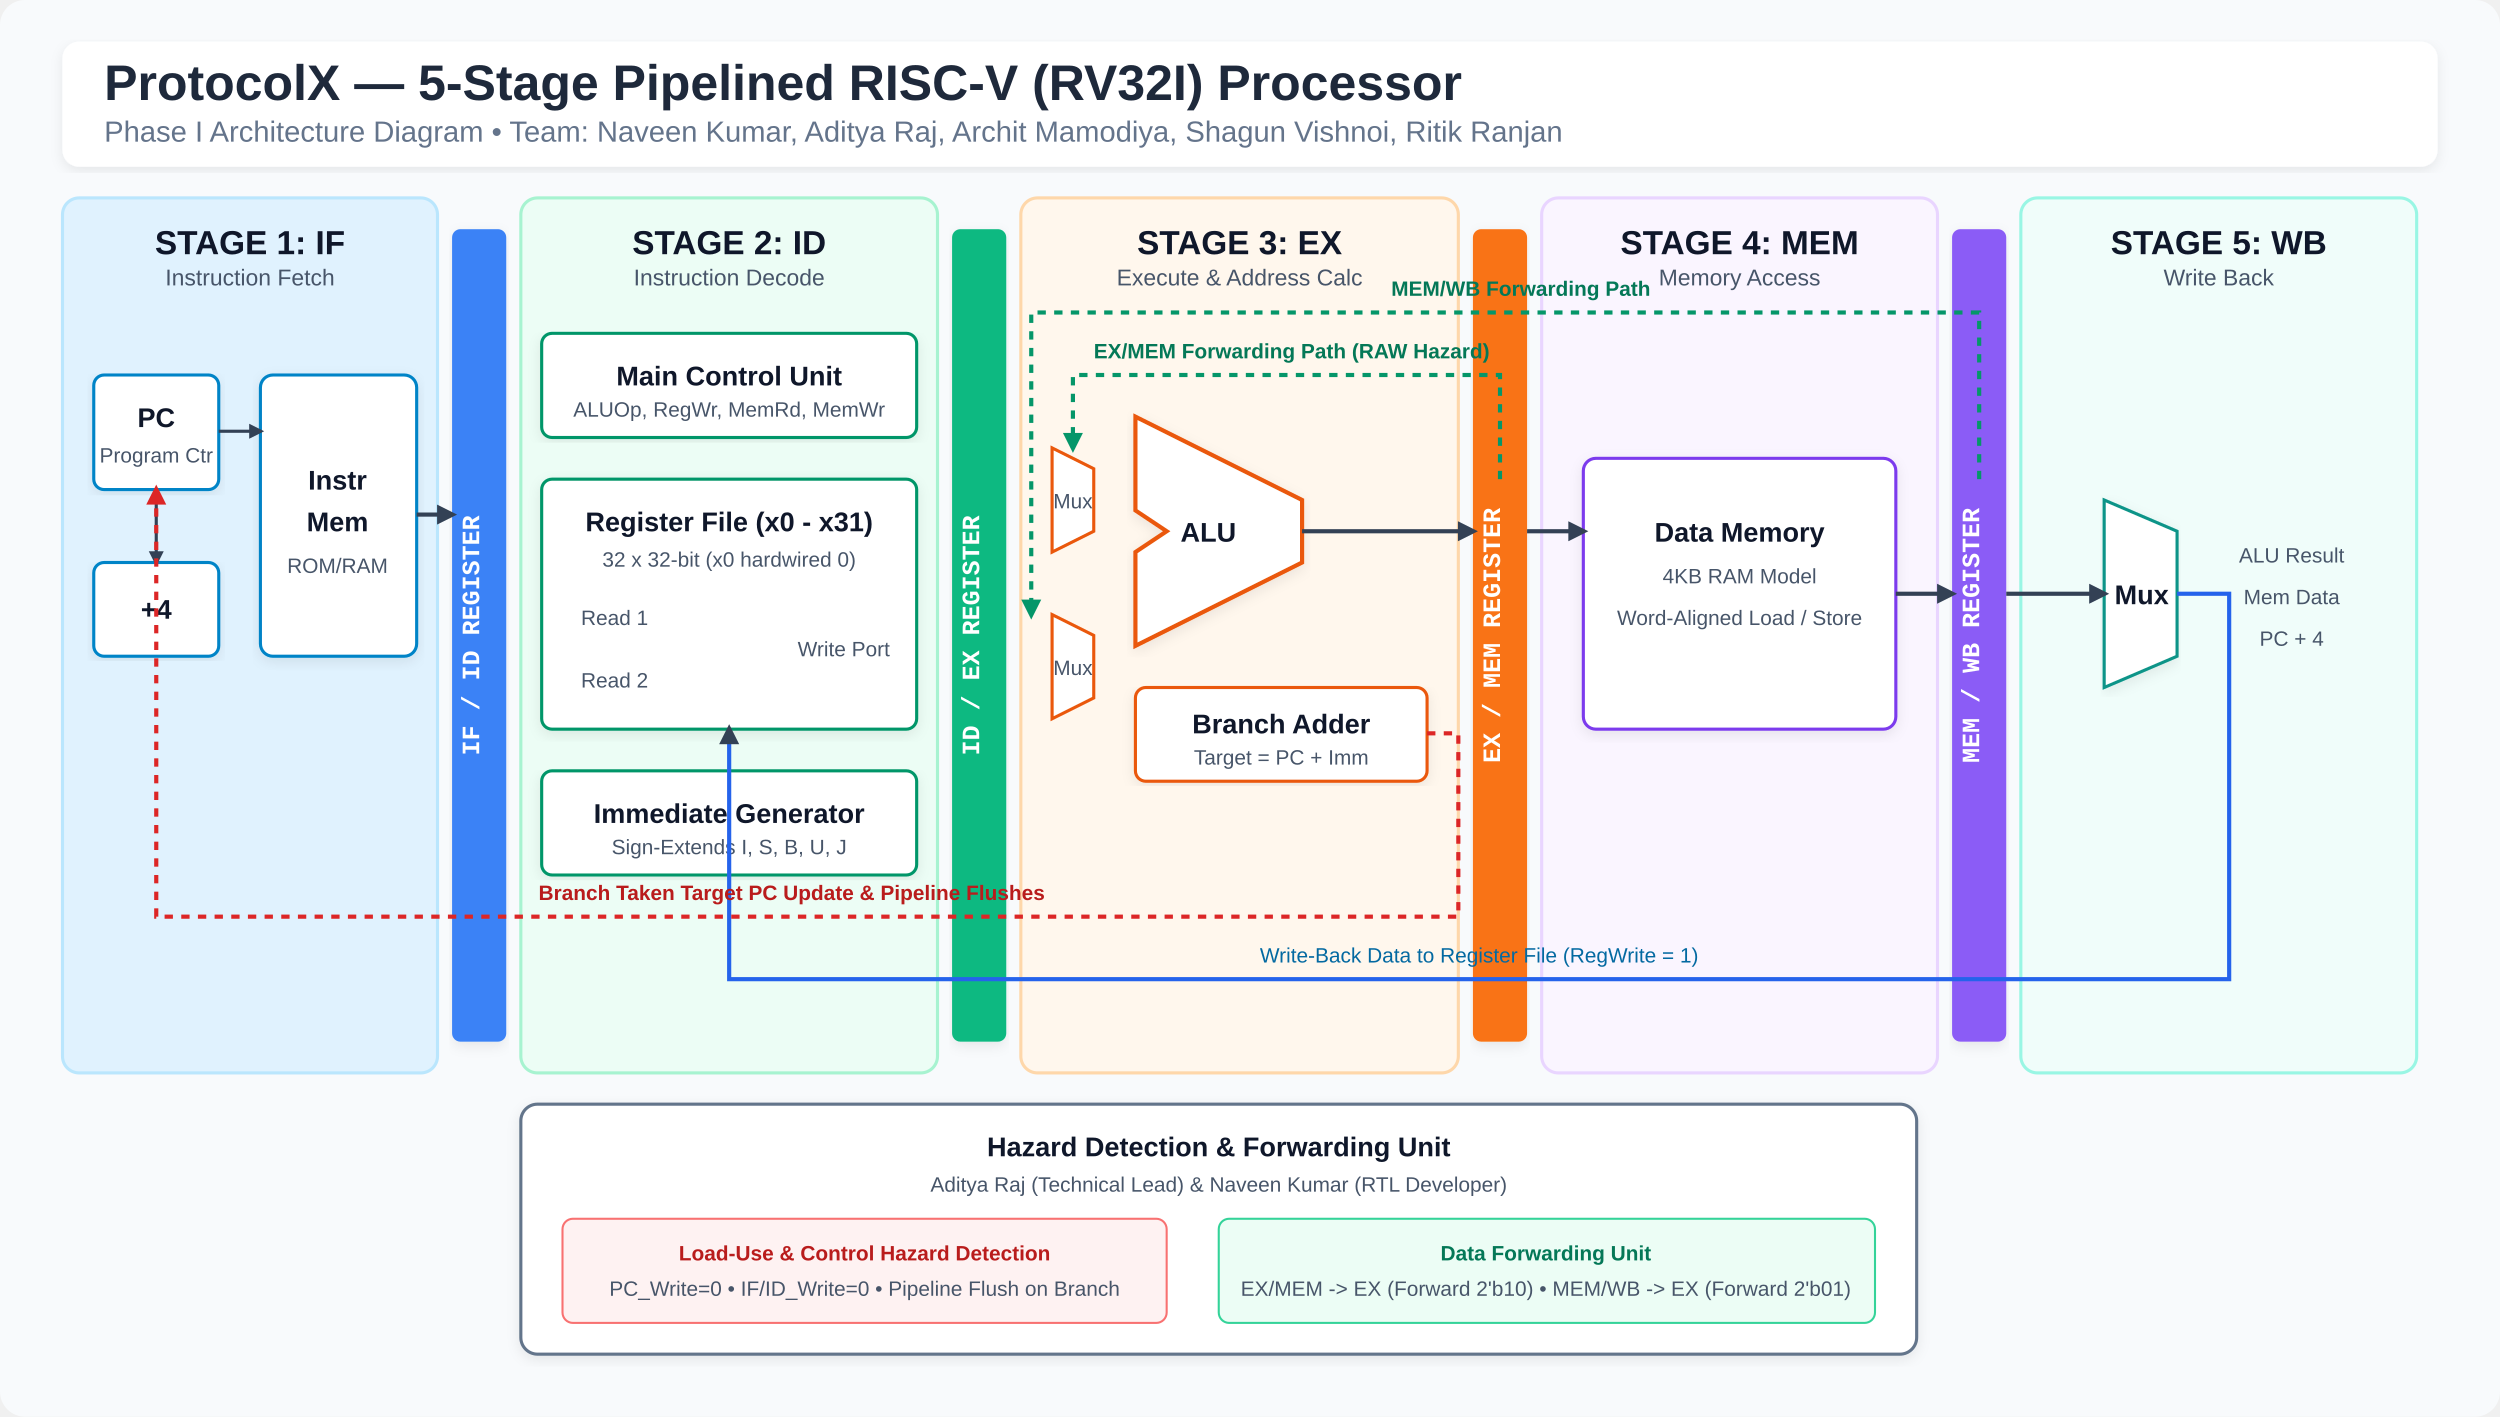
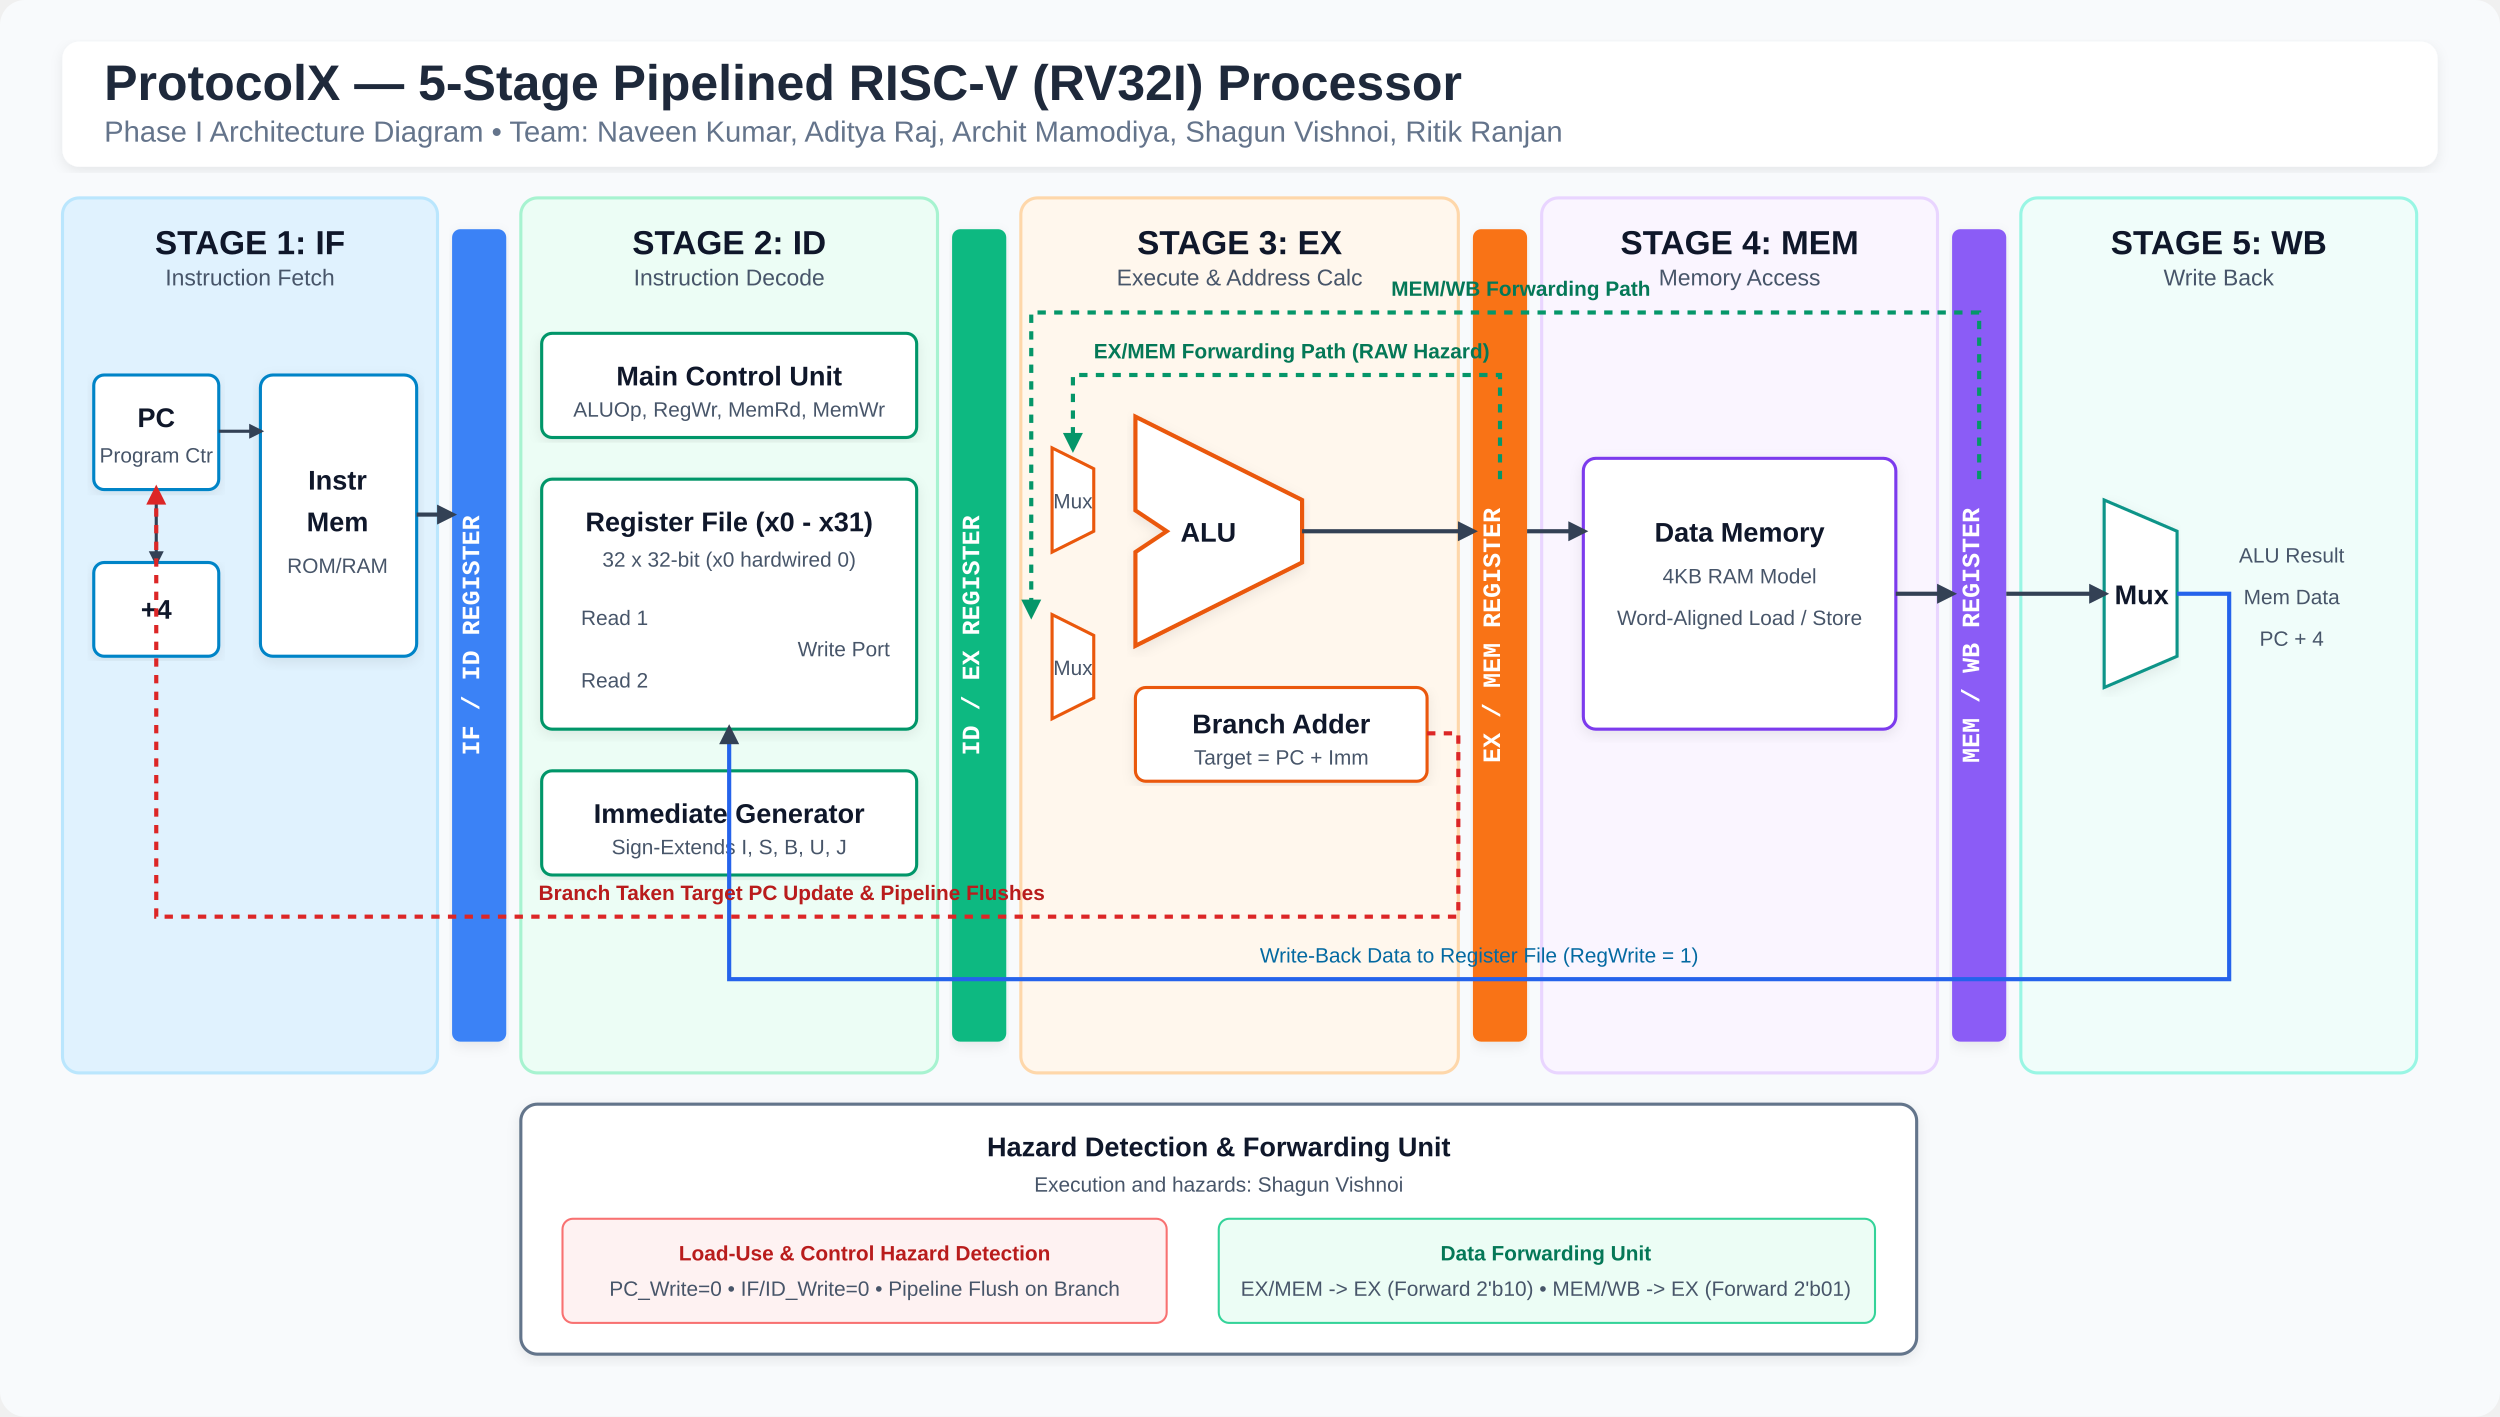
<svg xmlns="http://www.w3.org/2000/svg" viewBox="0 0 1200 680" width="100%" height="100%">
  <defs>
    <style>
      .title { font-family: 'Segoe UI', Arial, sans-serif; font-size: 24px; font-weight: bold; fill: #1e293b; }
      .subtitle { font-family: 'Segoe UI', Arial, sans-serif; font-size: 14px; fill: #64748b; }
      .stage-title { font-family: 'Segoe UI', Arial, sans-serif; font-size: 16px; font-weight: bold; fill: #0f172a; text-anchor: middle; }
      .stage-sub { font-family: 'Segoe UI', Arial, sans-serif; font-size: 11px; fill: #475569; text-anchor: middle; }
      .box-label { font-family: 'Segoe UI', Arial, sans-serif; font-size: 13px; font-weight: 600; fill: #0f172a; text-anchor: middle; }
      .box-sub { font-family: 'Segoe UI', Arial, sans-serif; font-size: 10px; fill: #475569; text-anchor: middle; }
      .reg-text { font-family: 'Courier New', monospace; font-size: 12px; font-weight: bold; fill: #ffffff; text-anchor: middle; }
      .line-label { font-family: 'Segoe UI', Arial, sans-serif; font-size: 10px; fill: #0369a1; }
      .hazard-label { font-family: 'Segoe UI', Arial, sans-serif; font-size: 10px; font-weight: bold; fill: #b91c1c; }
      .fwd-label { font-family: 'Segoe UI', Arial, sans-serif; font-size: 10px; font-weight: bold; fill: #047857; }
    </style>
    <marker id="arrow" viewBox="0 0 10 10" refX="6" refY="5" markerWidth="6" markerHeight="6" orient="auto-start-reverse">
      <path d="M 0 1 L 8 5 L 0 9 z" fill="#334155" />
    </marker>
    <marker id="arrow-green" viewBox="0 0 10 10" refX="6" refY="5" markerWidth="6" markerHeight="6" orient="auto-start-reverse">
      <path d="M 0 1 L 8 5 L 0 9 z" fill="#059669" />
    </marker>
    <marker id="arrow-red" viewBox="0 0 10 10" refX="6" refY="5" markerWidth="6" markerHeight="6" orient="auto-start-reverse">
      <path d="M 0 1 L 8 5 L 0 9 z" fill="#dc2626" />
    </marker>
    <filter id="shadow" x="-5%" y="-5%" width="110%" height="110%">
      <feDropShadow dx="0" dy="2" stdDeviation="3" flood-opacity="0.08" />
    </filter>
  </defs>
  <rect width="1200" height="680" fill="#f8fafc" rx="12" />
  <rect x="30" y="20" width="1140" height="60" rx="8" fill="#ffffff" filter="url(#shadow)" />
  <text x="50" y="48" class="title">ProtocolX — 5-Stage Pipelined RISC-V (RV32I) Processor</text>
  <text x="50" y="68" class="subtitle">Phase I Architecture Diagram • Team: Naveen Kumar, Aditya Raj, Archit Mamodiya, Shagun Vishnoi, Ritik Ranjan</text>
  <rect x="30" y="95" width="180" height="420" rx="8" fill="#e0f2fe" stroke="#bae6fd" stroke-width="1.5" />
  <text x="120" y="122" class="stage-title">STAGE 1: IF</text>
  <text x="120" y="137" class="stage-sub">Instruction Fetch</text>
  <rect x="250" y="95" width="200" height="420" rx="8" fill="#ecfdf5" stroke="#a7f3d0" stroke-width="1.5" />
  <text x="350" y="122" class="stage-title">STAGE 2: ID</text>
  <text x="350" y="137" class="stage-sub">Instruction Decode</text>
  <rect x="490" y="95" width="210" height="420" rx="8" fill="#fff7ed" stroke="#fed7aa" stroke-width="1.5" />
  <text x="595" y="122" class="stage-title">STAGE 3: EX</text>
  <text x="595" y="137" class="stage-sub">Execute &amp; Address Calc</text>
  <rect x="740" y="95" width="190" height="420" rx="8" fill="#faf5ff" stroke="#e9d5ff" stroke-width="1.5" />
  <text x="835" y="122" class="stage-title">STAGE 4: MEM</text>
  <text x="835" y="137" class="stage-sub">Memory Access</text>
  <rect x="970" y="95" width="190" height="420" rx="8" fill="#f0fdfa" stroke="#99f6e4" stroke-width="1.5" />
  <text x="1065" y="122" class="stage-title">STAGE 5: WB</text>
  <text x="1065" y="137" class="stage-sub">Write Back</text>
  <rect x="217" y="110" width="26" height="390" rx="4" fill="#3b82f6" filter="url(#shadow)" />
  <text x="230" y="305" class="reg-text" transform="rotate(-90, 230, 305)">IF / ID REGISTER</text>
  <rect x="457" y="110" width="26" height="390" rx="4" fill="#10b981" filter="url(#shadow)" />
  <text x="470" y="305" class="reg-text" transform="rotate(-90, 470, 305)">ID / EX REGISTER</text>
  <rect x="707" y="110" width="26" height="390" rx="4" fill="#f97316" filter="url(#shadow)" />
  <text x="720" y="305" class="reg-text" transform="rotate(-90, 720, 305)">EX / MEM REGISTER</text>
  <rect x="937" y="110" width="26" height="390" rx="4" fill="#8b5cf6" filter="url(#shadow)" />
  <text x="950" y="305" class="reg-text" transform="rotate(-90, 950, 305)">MEM / WB REGISTER</text>
  <rect x="45" y="180" width="60" height="55" rx="5" fill="#ffffff" stroke="#0284c7" stroke-width="1.5" filter="url(#shadow)" />
  <text x="75" y="205" class="box-label">PC</text>
  <text x="75" y="222" class="box-sub">Program Ctr</text>
  <rect x="45" y="270" width="60" height="45" rx="5" fill="#ffffff" stroke="#0284c7" stroke-width="1.5" filter="url(#shadow)" />
  <text x="75" y="297" class="box-label">+4</text>
  <rect x="125" y="180" width="75" height="135" rx="6" fill="#ffffff" stroke="#0284c7" stroke-width="1.5" filter="url(#shadow)" />
  <text x="162" y="235" class="box-label">Instr</text>
  <text x="162" y="255" class="box-label">Mem</text>
  <text x="162" y="275" class="box-sub">ROM/RAM</text>
  <line x1="105" y1="207" x2="125" y2="207" stroke="#334155" stroke-width="1.5" marker-end="url(#arrow)" />
  <line x1="75" y1="235" x2="75" y2="270" stroke="#334155" stroke-width="1.5" marker-end="url(#arrow)" />
  <line x1="200" y1="247" x2="217" y2="247" stroke="#334155" stroke-width="2" marker-end="url(#arrow)" />
  <rect x="260" y="160" width="180" height="50" rx="5" fill="#ffffff" stroke="#059669" stroke-width="1.5" filter="url(#shadow)" />
  <text x="350" y="185" class="box-label">Main Control Unit</text>
  <text x="350" y="200" class="box-sub">ALUOp, RegWr, MemRd, MemWr</text>
  <rect x="260" y="230" width="180" height="120" rx="5" fill="#ffffff" stroke="#059669" stroke-width="1.5" filter="url(#shadow)" />
  <text x="350" y="255" class="box-label">Register File (x0 - x31)</text>
  <text x="350" y="272" class="box-sub">32 x 32-bit (x0 hardwired 0)</text>
  <text x="295" y="300" class="box-sub">Read 1</text>
  <text x="295" y="330" class="box-sub">Read 2</text>
  <text x="405" y="315" class="box-sub">Write Port</text>
  <rect x="260" y="370" width="180" height="50" rx="5" fill="#ffffff" stroke="#059669" stroke-width="1.5" filter="url(#shadow)" />
  <text x="350" y="395" class="box-label">Immediate Generator</text>
  <text x="350" y="410" class="box-sub">Sign-Extends I, S, B, U, J</text>
  <polygon points="505,215 525,225 525,255 505,265" fill="#ffffff" stroke="#ea580c" stroke-width="1.5" />
  <text x="515" y="244" class="box-sub">Mux</text>
  <polygon points="505,295 525,305 525,335 505,345" fill="#ffffff" stroke="#ea580c" stroke-width="1.5" />
  <text x="515" y="324" class="box-sub">Mux</text>
  <polygon points="545,200 625,240 625,270 545,310 545,265 560,255 545,245" fill="#ffffff" stroke="#ea580c" stroke-width="2" filter="url(#shadow)" />
  <text x="580" y="260" class="box-label">ALU</text>
  <rect x="545" y="330" width="140" height="45" rx="5" fill="#ffffff" stroke="#ea580c" stroke-width="1.5" filter="url(#shadow)" />
  <text x="615" y="352" class="box-label">Branch Adder</text>
  <text x="615" y="367" class="box-sub">Target = PC + Imm</text>
  <rect x="760" y="220" width="150" height="130" rx="6" fill="#ffffff" stroke="#7c3aed" stroke-width="1.5" filter="url(#shadow)" />
  <text x="835" y="260" class="box-label">Data Memory</text>
  <text x="835" y="280" class="box-sub">4KB RAM Model</text>
  <text x="835" y="300" class="box-sub">Word-Aligned Load / Store</text>
  <polygon points="1010,240 1045,255 1045,315 1010,330" fill="#ffffff" stroke="#0d9488" stroke-width="1.5" filter="url(#shadow)" />
  <text x="1028" y="290" class="box-label">Mux</text>
  <text x="1100" y="270" class="box-sub">ALU Result</text>
  <text x="1100" y="290" class="box-sub">Mem Data</text>
  <text x="1100" y="310" class="box-sub">PC + 4</text>
  <line x1="625" y1="255" x2="707" y2="255" stroke="#334155" stroke-width="2" marker-end="url(#arrow)" />
  <line x1="733" y1="255" x2="760" y2="255" stroke="#334155" stroke-width="2" marker-end="url(#arrow)" />
  <line x1="910" y1="285" x2="937" y2="285" stroke="#334155" stroke-width="2" marker-end="url(#arrow)" />
  <line x1="963" y1="285" x2="1010" y2="285" stroke="#334155" stroke-width="2" marker-end="url(#arrow)" />
  <rect x="250" y="530" width="670" height="120" rx="8" fill="#ffffff" stroke="#64748b" stroke-width="1.5" filter="url(#shadow)" />
  <text x="585" y="555" class="box-label" fill="#0f172a" font-size="15">Hazard Detection &amp; Forwarding Unit</text>
-   <text x="585" y="572" class="box-sub">Aditya Raj (Technical Lead) &amp; Naveen Kumar (RTL Developer)</text>
+   <text x="585" y="572" class="box-sub">Execution and hazards: Shagun Vishnoi</text>
  <rect x="270" y="585" width="290" height="50" rx="5" fill="#fef2f2" stroke="#f87171" stroke-width="1" />
  <text x="415" y="605" class="hazard-label" text-anchor="middle">Load-Use &amp; Control Hazard Detection</text>
  <text x="415" y="622" class="box-sub" text-anchor="middle">PC_Write=0 • IF/ID_Write=0 • Pipeline Flush on Branch</text>
  <rect x="585" y="585" width="315" height="50" rx="5" fill="#ecfdf5" stroke="#34d399" stroke-width="1" />
  <text x="742" y="605" class="fwd-label" text-anchor="middle">Data Forwarding Unit</text>
  <text x="742" y="622" class="box-sub" text-anchor="middle">EX/MEM -&gt; EX (Forward 2'b10) • MEM/WB -&gt; EX (Forward 2'b01)</text>
  <path d="M 720 230 L 720 180 L 515 180 L 515 215" fill="none" stroke="#059669" stroke-width="2" stroke-dasharray="4,4" marker-end="url(#arrow-green)" />
  <text x="620" y="172" class="fwd-label" text-anchor="middle">EX/MEM Forwarding Path (RAW Hazard)</text>
  <path d="M 950 230 L 950 150 L 495 150 L 495 295" fill="none" stroke="#059669" stroke-width="2" stroke-dasharray="4,4" marker-end="url(#arrow-green)" />
  <text x="730" y="142" class="fwd-label" text-anchor="middle">MEM/WB Forwarding Path</text>
  <path d="M 1045 285 L 1070 285 L 1070 470 L 350 470 L 350 350" fill="none" stroke="#2563eb" stroke-width="2" marker-end="url(#arrow)" />
  <text x="710" y="462" class="line-label" text-anchor="middle">Write-Back Data to Register File (RegWrite = 1)</text>
  <path d="M 685 352 L 700 352 L 700 440 L 75 440 L 75 235" fill="none" stroke="#dc2626" stroke-width="2" stroke-dasharray="4,4" marker-end="url(#arrow-red)" />
  <text x="380" y="432" class="hazard-label" text-anchor="middle">Branch Taken Target PC Update &amp; Pipeline Flushes</text>
</svg>
